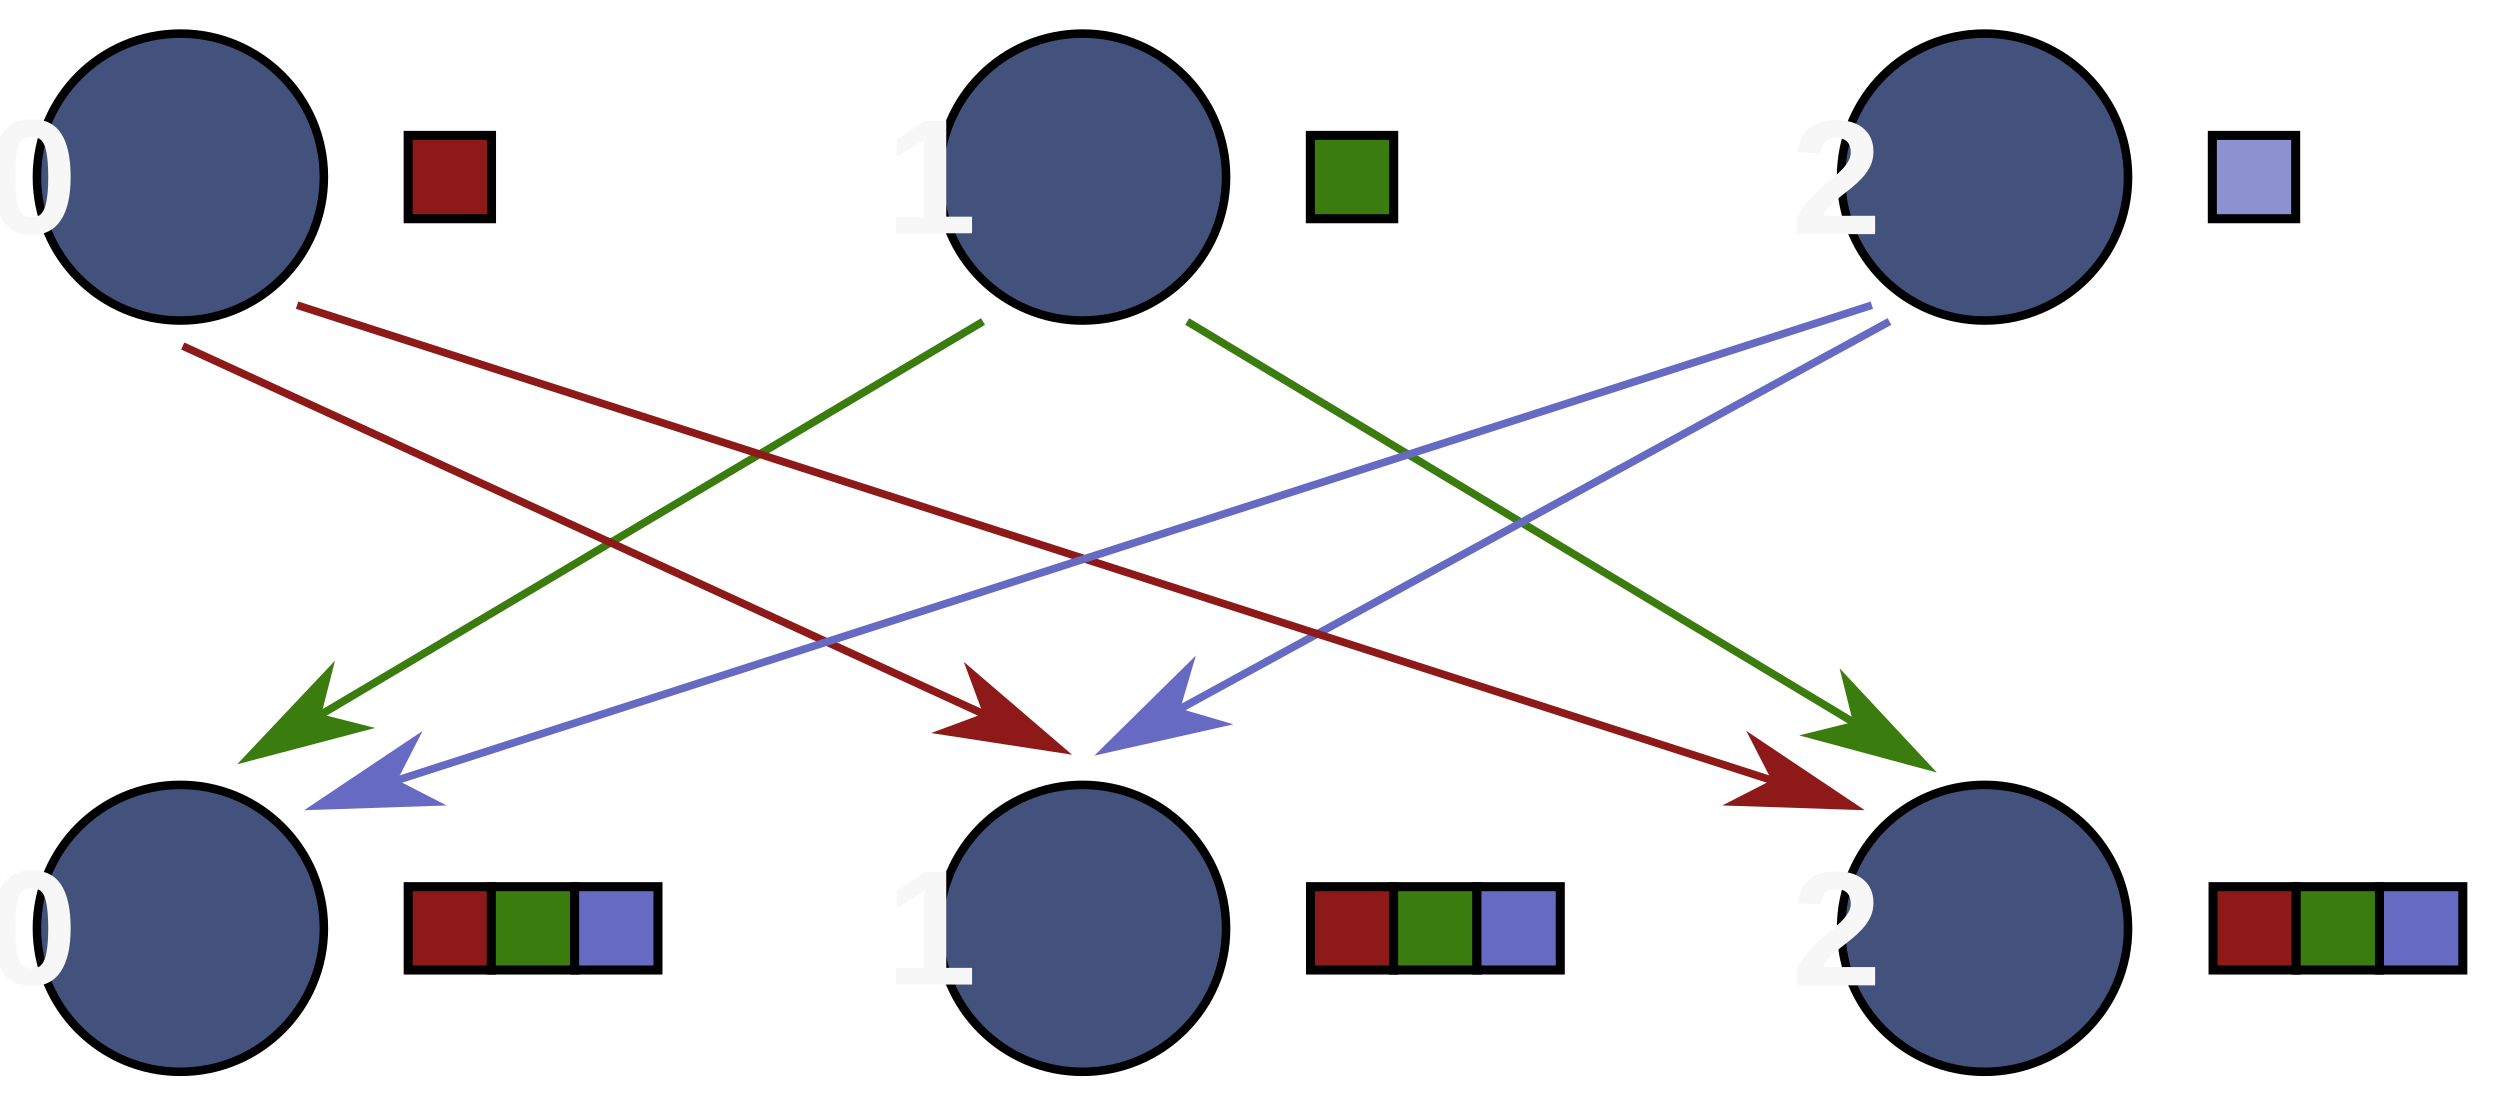
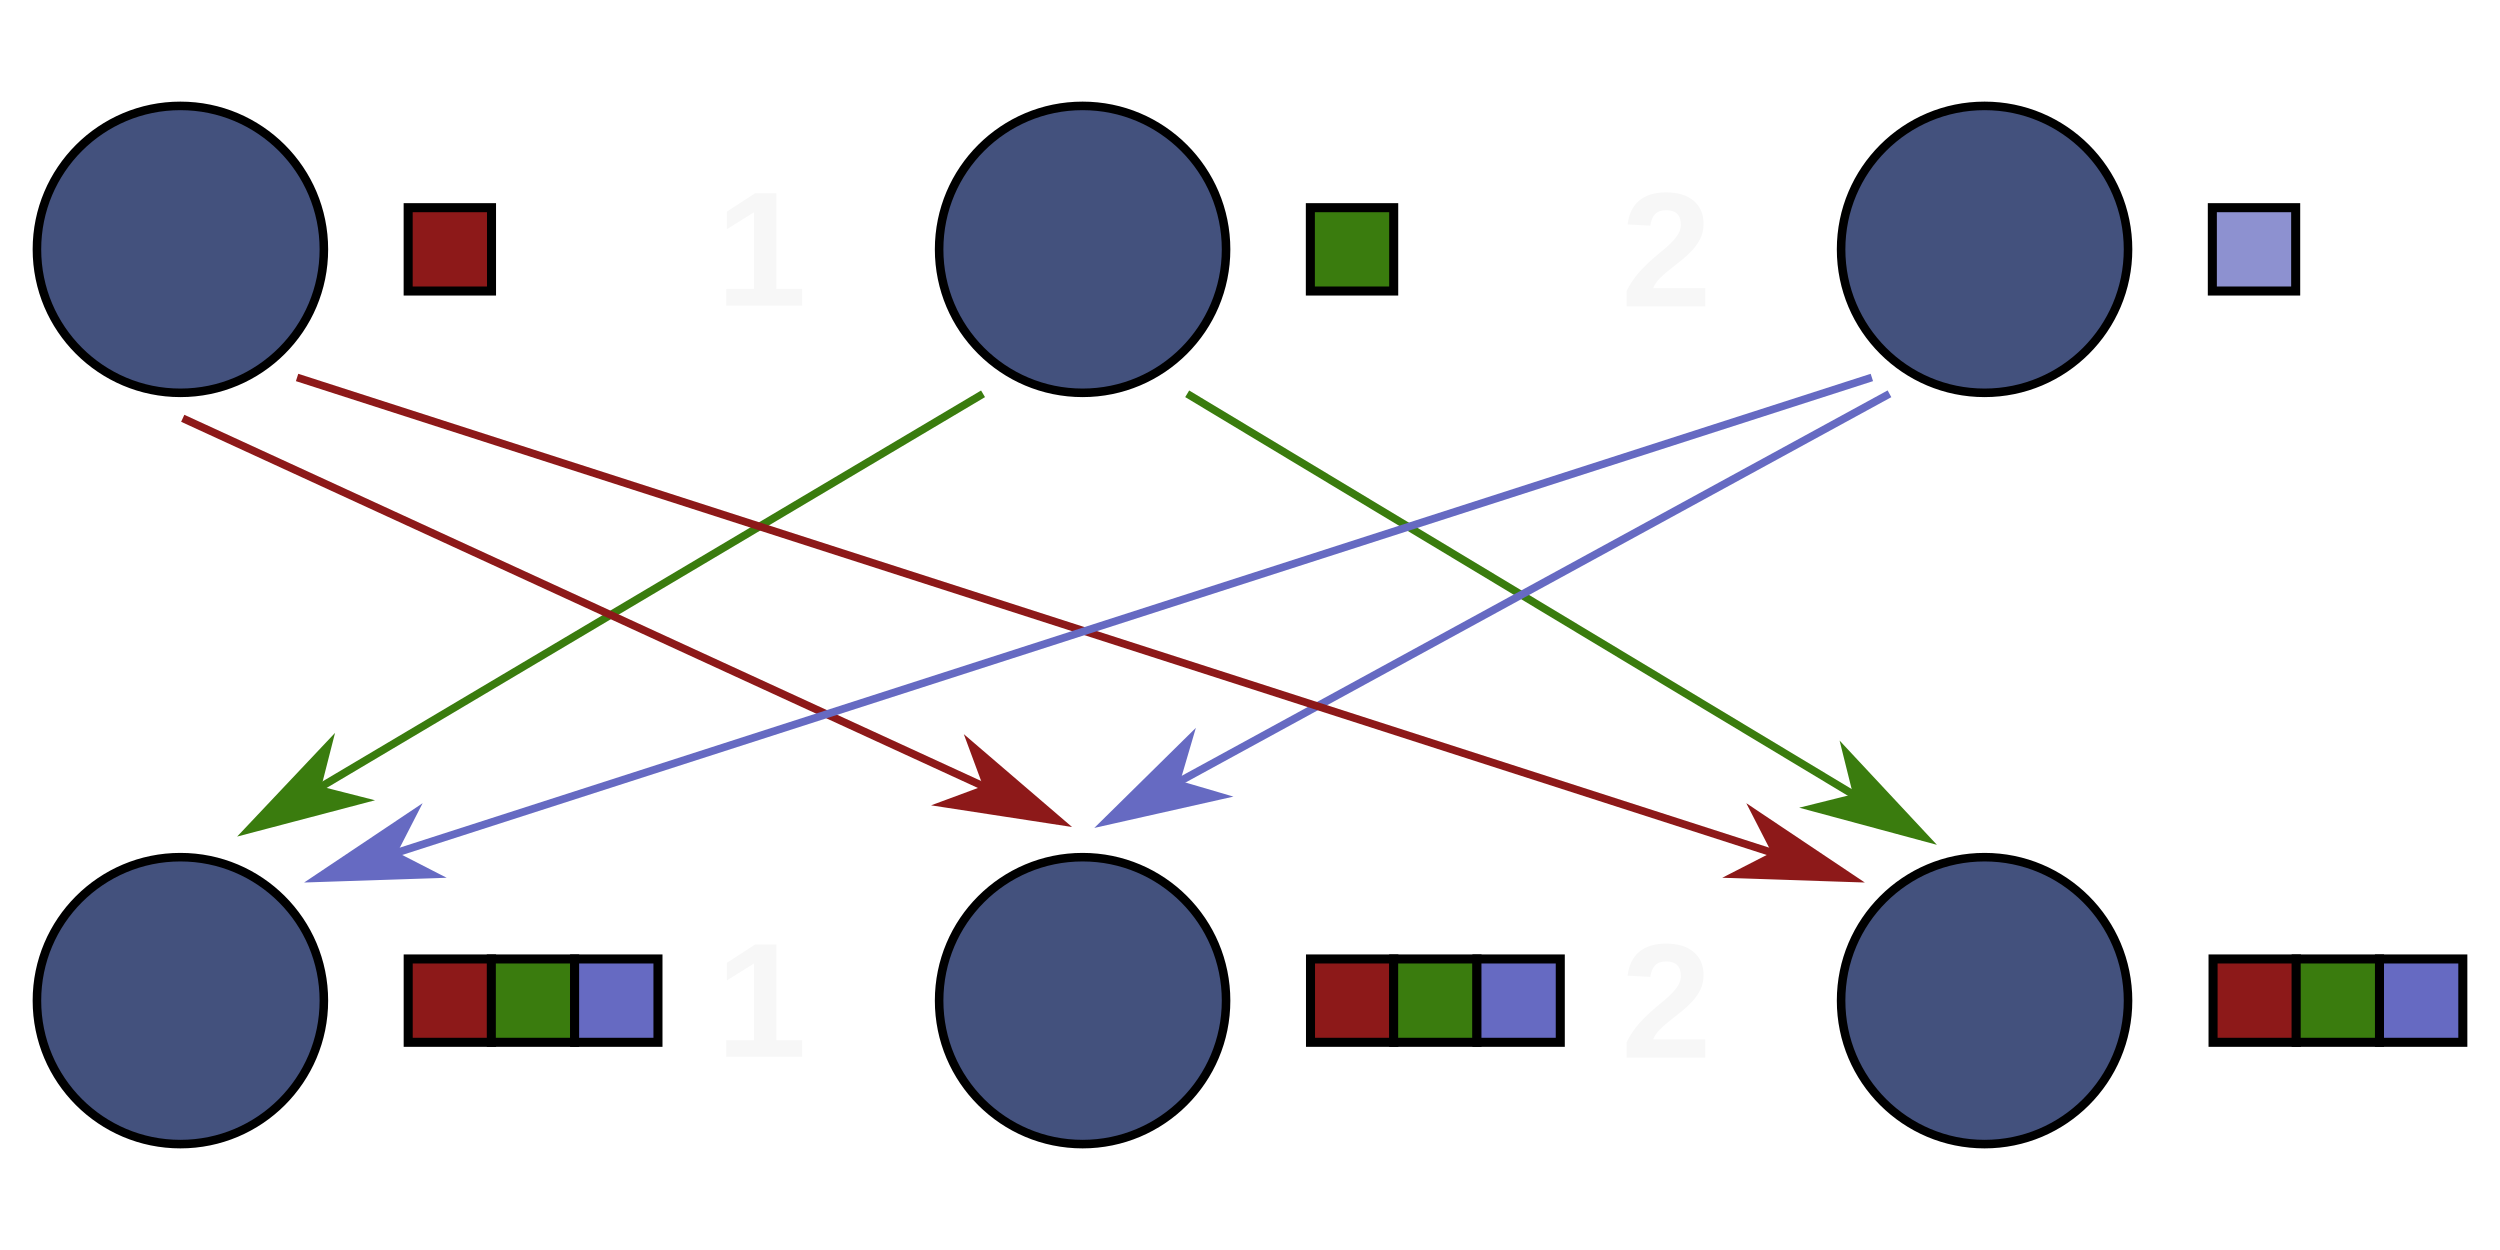
- <svg xmlns="http://www.w3.org/2000/svg" xmlns:ns1="http://www.openswatchbook.org/uri/2009/osb" width="162mm" height="72mm" viewBox="0 0 162 72" version="1.1" id="svg8">
+ <svg xmlns="http://www.w3.org/2000/svg" xmlns:ns1="http://www.openswatchbook.org/uri/2009/osb" width="162mm" height="81mm" viewBox="0 0 162 81" version="1.1" id="svg8">
  <defs id="defs2">
    <marker orient="auto" refY="0" refX="0" id="marker26966" style="overflow:visible">
      <path id="path26964" d="M 0,0 5,-5 -12.5,0 5,5 Z" style="fill:#666ac2;fill-opacity:1;fill-rule:evenodd;stroke:#666ac2;stroke-width:1pt;stroke-opacity:1" transform="matrix(0.8,0,0,0.8,10,0)" />
    </marker>
    <marker style="overflow:visible" id="marker22856" refX="0" refY="0" orient="auto">
      <path transform="matrix(0.8,0,0,0.8,10,0)" style="fill:#8d1919;fill-opacity:1;fill-rule:evenodd;stroke:#8d1919;stroke-width:1pt;stroke-opacity:1" d="M 0,0 5,-5 -12.5,0 5,5 Z" id="path22854" />
    </marker>
    <marker orient="auto" refY="0" refX="0" id="marker21122" style="overflow:visible">
      <path id="path21120" d="M 0,0 5,-5 -12.5,0 5,5 Z" style="fill:#8d1919;fill-opacity:1;fill-rule:evenodd;stroke:#8d1919;stroke-width:1pt;stroke-opacity:1" transform="matrix(0.8,0,0,0.8,10,0)" />
    </marker>
    <marker style="overflow:visible" id="marker19460" refX="0" refY="0" orient="auto">
      <path transform="matrix(0.8,0,0,0.8,10,0)" style="fill:#666ac2;fill-opacity:1;fill-rule:evenodd;stroke:#666ac2;stroke-width:1pt;stroke-opacity:1" d="M 0,0 5,-5 -12.5,0 5,5 Z" id="path19458" />
    </marker>
    <marker style="overflow:visible" id="marker17120" refX="0" refY="0" orient="auto">
      <path transform="matrix(0.8,0,0,0.8,10,0)" style="fill:#3a7c0e;fill-opacity:1;fill-rule:evenodd;stroke:#3a7c0e;stroke-width:1pt;stroke-opacity:1" d="M 0,0 5,-5 -12.5,0 5,5 Z" id="path17118" />
    </marker>
    <marker style="overflow:visible" id="marker13223" refX="0" refY="0" orient="auto">
      <path transform="matrix(0.8,0,0,0.8,10,0)" style="fill:#000000;fill-opacity:1;fill-rule:evenodd;stroke:#000000;stroke-width:1pt;stroke-opacity:1" d="M 0,0 5,-5 -12.5,0 5,5 Z" id="path13221" />
    </marker>
    <marker style="overflow:visible" id="marker4589" refX="0" refY="0" orient="auto">
      <path transform="scale(-0.6)" d="M 8.719,4.034 -2.207,0.016 8.719,-4.002 c -1.745,2.372 -1.735,5.617 -6e-7,8.035 z" style="fill:#000000;fill-opacity:1;fill-rule:evenodd;stroke:#000000;stroke-width:0.625;stroke-linejoin:round;stroke-opacity:1" id="path4587" />
    </marker>
    <marker orient="auto" refY="0" refX="0" id="Arrow1Send" style="overflow:visible">
      <path id="path948" d="M 0,0 5,-5 -12.5,0 5,5 Z" style="fill:#000000;fill-opacity:1;fill-rule:evenodd;stroke:#000000;stroke-width:1pt;stroke-opacity:1" transform="matrix(-0.2,0,0,-0.2,-1.2,0)" />
    </marker>
    <marker orient="auto" refY="0" refX="0" id="TriangleOutS" style="overflow:visible">
      <path id="path1081" d="M 5.77,0 -2.88,5 V -5 Z" style="fill:#000000;fill-opacity:1;fill-rule:evenodd;stroke:#000000;stroke-width:1pt;stroke-opacity:1" transform="scale(0.2)" />
    </marker>
    <marker orient="auto" refY="0" refX="0" id="marker4029" style="overflow:visible">
      <path id="path4027" style="fill:#000000;fill-opacity:1;fill-rule:evenodd;stroke:#000000;stroke-width:0.625;stroke-linejoin:round;stroke-opacity:1" d="M 8.719,4.034 -2.207,0.016 8.719,-4.002 c -1.745,2.372 -1.735,5.617 -6e-7,8.035 z" transform="scale(-0.6)" />
    </marker>
    <marker orient="auto" refY="0" refX="0" id="marker3953" style="overflow:visible">
      <path id="path3951" d="M 0,0 5,-5 -12.5,0 5,5 Z" style="fill:#000000;fill-opacity:1;fill-rule:evenodd;stroke:#000000;stroke-width:1pt;stroke-opacity:1" transform="matrix(-0.4,0,0,-0.4,-4,0)" />
    </marker>
    <marker orient="auto" refY="0" refX="0" id="Arrow1Mend" style="overflow:visible">
      <path id="path942" d="M 0,0 5,-5 -12.5,0 5,5 Z" style="fill:#000000;fill-opacity:1;fill-rule:evenodd;stroke:#000000;stroke-width:1pt;stroke-opacity:1" transform="matrix(-0.4,0,0,-0.4,-4,0)" />
    </marker>
    <marker orient="auto" refY="0" refX="0" id="Arrow2Mend" style="overflow:visible">
      <path id="path960" style="fill:#000000;fill-opacity:1;fill-rule:evenodd;stroke:#000000;stroke-width:0.625;stroke-linejoin:round;stroke-opacity:1" d="M 8.719,4.034 -2.207,0.016 8.719,-4.002 c -1.745,2.372 -1.735,5.617 -6e-7,8.035 z" transform="scale(-0.6)" />
    </marker>
    <marker style="overflow:visible" id="marker3275" refX="0" refY="0" orient="auto">
      <path transform="matrix(-1.1,0,0,-1.1,-1.1,0)" d="M 8.719,4.034 -2.207,0.016 8.719,-4.002 c -1.745,2.372 -1.735,5.617 -6e-7,8.035 z" style="fill:#000000;fill-opacity:1;fill-rule:evenodd;stroke:#000000;stroke-width:0.625;stroke-linejoin:round;stroke-opacity:1" id="path3273" />
    </marker>
    <marker orient="auto" refY="0" refX="0" id="marker1671" style="overflow:visible">
      <path id="path1669" d="M 0,0 5,-5 -12.5,0 5,5 Z" style="fill:#000000;fill-opacity:1;fill-rule:evenodd;stroke:#000000;stroke-width:1pt;stroke-opacity:1" transform="matrix(-0.8,0,0,-0.8,-10,0)" />
    </marker>
    <marker orient="auto" refY="0" refX="0" id="Arrow1Lstart" style="overflow:visible">
      <path id="path933" d="M 0,0 5,-5 -12.5,0 5,5 Z" style="fill:#000000;fill-opacity:1;fill-rule:evenodd;stroke:#000000;stroke-width:1pt;stroke-opacity:1" transform="matrix(0.8,0,0,0.8,10,0)" />
    </marker>
    <marker orient="auto" refY="0" refX="0" id="marker1273" style="overflow:visible">
      <path id="path1271" d="M 0,0 5,-5 -12.5,0 5,5 Z" style="fill:#000000;fill-opacity:1;fill-rule:evenodd;stroke:#000000;stroke-width:1pt;stroke-opacity:1" transform="matrix(-0.8,0,0,-0.8,-10,0)" />
    </marker>
    <marker orient="auto" refY="0" refX="0" id="TriangleInL" style="overflow:visible">
      <path id="path1066" d="M 5.77,0 -2.88,5 V -5 Z" style="fill:#000000;fill-opacity:1;fill-rule:evenodd;stroke:#000000;stroke-width:1pt;stroke-opacity:1" transform="scale(-0.8)" />
    </marker>
    <marker orient="auto" refY="0" refX="0" id="Arrow1Lend" style="overflow:visible">
      <path id="path936" d="M 0,0 5,-5 -12.5,0 5,5 Z" style="fill:#000000;fill-opacity:1;fill-rule:evenodd;stroke:#000000;stroke-width:1pt;stroke-opacity:1" transform="matrix(-0.8,0,0,-0.8,-10,0)" />
    </marker>
    <marker style="overflow:visible" id="marker6441" refX="0" refY="0" orient="auto">
      <path transform="matrix(0.8,0,0,0.8,10,0)" style="fill:#000000;fill-opacity:1;fill-rule:evenodd;stroke:#000000;stroke-width:1pt;stroke-opacity:1" d="M 0,0 5,-5 -12.5,0 5,5 Z" id="path6439" />
    </marker>
    <marker style="overflow:visible" id="marker5866" refX="0" refY="0" orient="auto">
      <path transform="scale(0.4)" style="fill:#000000;fill-opacity:1;fill-rule:evenodd;stroke:#000000;stroke-width:1pt;stroke-opacity:1" d="M 5.77,0 -2.88,5 V -5 Z" id="path5864" />
    </marker>
    <marker style="overflow:visible" id="marker5862" refX="0" refY="0" orient="auto">
      <path transform="scale(0.4)" style="fill:#000000;fill-opacity:1;fill-rule:evenodd;stroke:#000000;stroke-width:1pt;stroke-opacity:1" d="M 5.77,0 -2.88,5 V -5 Z" id="path5860" />
    </marker>
    <marker style="overflow:visible" id="marker5858" refX="0" refY="0" orient="auto">
      <path transform="scale(0.4)" style="fill:#000000;fill-opacity:1;fill-rule:evenodd;stroke:#000000;stroke-width:1pt;stroke-opacity:1" d="M 5.77,0 -2.88,5 V -5 Z" id="path5856" />
    </marker>
    <marker style="overflow:visible" id="TriangleOutL" refX="0" refY="0" orient="auto">
      <path transform="scale(0.8)" style="fill:#000000;fill-opacity:1;fill-rule:evenodd;stroke:#000000;stroke-width:1pt;stroke-opacity:1" d="M 5.77,0 -2.88,5 V -5 Z" id="path3096" />
    </marker>
    <marker style="overflow:visible" id="TriangleOutM" refX="0" refY="0" orient="auto">
      <path transform="scale(0.4)" style="fill:#000000;fill-opacity:1;fill-rule:evenodd;stroke:#000000;stroke-width:1pt;stroke-opacity:1" d="M 5.77,0 -2.88,5 V -5 Z" id="path3099" />
    </marker>
    <marker style="overflow:visible" id="marker5850" refX="0" refY="0" orient="auto">
      <path transform="matrix(-0.8,0,0,-0.8,-10,0)" style="fill:#000000;fill-opacity:1;fill-rule:evenodd;stroke:#000000;stroke-width:1pt;stroke-opacity:1" d="M 0,0 5,-5 -12.5,0 5,5 Z" id="path5848" />
    </marker>
    <linearGradient ns1:paint="solid" id="linearGradient9526">
      <stop id="stop9524" offset="0" style="stop-color:#ffffff;stop-opacity:1;" />
    </linearGradient>
    <marker orient="auto" refY="0" refX="0" id="marker8080" style="overflow:visible">
      <path id="path8078" d="M 5.77,0 -2.88,5 V -5 Z" style="fill:#000000;fill-opacity:1;fill-rule:evenodd;stroke:#000000;stroke-width:1pt;stroke-opacity:1" transform="scale(0.8)" />
    </marker>
    <marker orient="auto" refY="0" refX="0" id="marker7624" style="overflow:visible">
      <path id="path7622" d="M 5.77,0 -2.88,5 V -5 Z" style="fill:#000000;fill-opacity:1;fill-rule:evenodd;stroke:#000000;stroke-width:1pt;stroke-opacity:1" transform="scale(0.8)" />
    </marker>
    <marker style="overflow:visible" id="Arrow2Lend" refX="0" refY="0" orient="auto">
      <path transform="matrix(-1.1,0,0,-1.1,-1.1,0)" d="M 8.719,4.034 -2.207,0.016 8.719,-4.002 c -1.745,2.372 -1.735,5.617 -6e-7,8.035 z" style="fill:#000000;fill-opacity:1;fill-rule:evenodd;stroke:#000000;stroke-width:0.625;stroke-linejoin:round;stroke-opacity:1" id="path5519" />
    </marker>
    <marker style="overflow:visible" id="Arrow1Lstart-9" refX="0" refY="0" orient="auto">
      <path transform="matrix(0.8,0,0,0.8,10,0)" style="fill:#000000;fill-opacity:1;fill-rule:evenodd;stroke:#000000;stroke-width:1pt;stroke-opacity:1" d="M 0,0 5,-5 -12.5,0 5,5 Z" id="path5498" />
    </marker>
    <marker style="overflow:visible" id="Arrow1Lend-0" refX="0" refY="0" orient="auto">
      <path transform="matrix(-0.8,0,0,-0.8,-10,0)" style="fill:#000000;fill-opacity:1;fill-rule:evenodd;stroke:#000000;stroke-width:1pt;stroke-opacity:1" d="M 0,0 5,-5 -12.5,0 5,5 Z" id="path5501" />
    </marker>
    <linearGradient ns1:paint="solid" id="linearGradient4715">
      <stop id="stop4713" offset="0" style="stop-color:#000000;stop-opacity:1;" />
    </linearGradient>
    <marker orient="auto" refY="0" refX="0" id="marker3397" style="overflow:visible">
      <path id="path3395" d="M 0,0 5,-5 -12.5,0 5,5 Z" style="fill:#000000;fill-opacity:1;fill-rule:evenodd;stroke:#000000;stroke-width:1pt;stroke-opacity:1" transform="matrix(0.8,0,0,0.8,10,0)" />
    </marker>
    <marker style="overflow:visible" id="marker3393" refX="0" refY="0" orient="auto">
      <path transform="matrix(0.8,0,0,0.8,10,0)" style="fill:#000000;fill-opacity:1;fill-rule:evenodd;stroke:#000000;stroke-width:1pt;stroke-opacity:1" d="M 0,0 5,-5 -12.5,0 5,5 Z" id="path3391" />
    </marker>
    <marker orient="auto" refY="0" refX="0" id="marker3217" style="overflow:visible">
      <path id="path2954" d="M 0,0 5,-5 -12.5,0 5,5 Z" style="fill:#3a7c0e;fill-opacity:1;fill-rule:evenodd;stroke:#3a7c0e;stroke-width:1pt;stroke-opacity:1" transform="matrix(0.8,0,0,0.8,10,0)" />
    </marker>
    <marker style="overflow:visible" id="marker8080-7" refX="0" refY="0" orient="auto">
      <path transform="scale(0.8)" style="fill:#000000;fill-opacity:1;fill-rule:evenodd;stroke:#000000;stroke-width:1pt;stroke-opacity:1" d="M 5.77,0 -2.88,5 V -5 Z" id="path8078-7" />
    </marker>
    <marker style="overflow:visible" id="marker7624-2" refX="0" refY="0" orient="auto">
      <path transform="scale(0.8)" style="fill:#000000;fill-opacity:1;fill-rule:evenodd;stroke:#000000;stroke-width:1pt;stroke-opacity:1" d="M 5.77,0 -2.88,5 V -5 Z" id="path7622-0" />
    </marker>
    <marker orient="auto" refY="0" refX="0" id="Arrow2Lend-9" style="overflow:visible">
      <path id="path5519-0" style="fill:#000000;fill-opacity:1;fill-rule:evenodd;stroke:#000000;stroke-width:0.625;stroke-linejoin:round;stroke-opacity:1" d="M 8.719,4.034 -2.207,0.016 8.719,-4.002 c -1.745,2.372 -1.735,5.617 -6e-7,8.035 z" transform="matrix(-1.1,0,0,-1.1,-1.1,0)" />
    </marker>
    <marker orient="auto" refY="0" refX="0" id="Arrow1Lstart-7" style="overflow:visible">
      <path id="path5498-1" d="M 0,0 5,-5 -12.5,0 5,5 Z" style="fill:#000000;fill-opacity:1;fill-rule:evenodd;stroke:#000000;stroke-width:1pt;stroke-opacity:1" transform="matrix(0.8,0,0,0.8,10,0)" />
    </marker>
    <marker orient="auto" refY="0" refX="0" id="Arrow1Lend-6" style="overflow:visible">
      <path id="path5501-0" d="M 0,0 5,-5 -12.5,0 5,5 Z" style="fill:#000000;fill-opacity:1;fill-rule:evenodd;stroke:#000000;stroke-width:1pt;stroke-opacity:1" transform="matrix(-0.8,0,0,-0.8,-10,0)" />
    </marker>
  </defs>
-   <g id="layer1" transform="translate(0,-225)">
-     <g id="g2127">
-       <path id="path2952" d="m 16.2,274.03 47.501,-28.196" style="fill:none;stroke:#3a7c0e;stroke-width:0.5;stroke-linecap:butt;stroke-linejoin:miter;stroke-miterlimit:4;stroke-dasharray:none;stroke-opacity:1;marker-start:url(#marker3217)" />
-       <circle style="opacity:1;fill:#43517d;fill-opacity:1;stroke:#000000;stroke-width:0.554;stroke-opacity:1" id="circle102" cx="11.69" cy="236.474" r="9.297" />
-       <rect style="opacity:1;fill:#8d1919;fill-opacity:1;stroke:#000000;stroke-width:0.586;stroke-opacity:1" id="rect104" width="5.401" height="5.401" x="26.449" y="233.773" />
-       <text xml:space="preserve" style="font-style:normal;font-weight:normal;font-size:10.583px;line-height:1.25;font-family:sans-serif;letter-spacing:0px;word-spacing:0px;fill:#f7f7f7;fill-opacity:1;stroke:none;stroke-width:0.265" x="11.7" y="240.117" id="text13651">
-         <tspan x="11.7" y="240.117" style="font-style:normal;font-variant:normal;font-weight:bold;font-stretch:normal;font-size:10.583px;font-family:Arial;-inkscape-font-specification:'Arial, Bold';font-variant-ligatures:normal;font-variant-caps:normal;font-variant-numeric:normal;font-feature-settings:normal;text-align:center;writing-mode:lr-tb;text-anchor:middle;fill:#f7f7f7;fill-opacity:1;stroke-width:0.265" id="tspan13649">0</tspan>
-       </text>
-       <circle r="9.297" cy="236.474" cx="70.152" id="circle108" style="opacity:1;fill:#43517d;fill-opacity:1;stroke:#000000;stroke-width:0.554;stroke-opacity:1" />
-       <rect y="233.773" x="84.911" height="5.401" width="5.401" id="rect110" style="opacity:1;fill:#3a7c0e;fill-opacity:1;stroke:#000000;stroke-width:0.586;stroke-opacity:1" />
-       <text id="text13655" y="240.114" x="69.968" style="font-style:normal;font-weight:normal;font-size:10.583px;line-height:1.25;font-family:sans-serif;letter-spacing:0px;word-spacing:0px;fill:#f7f7f7;fill-opacity:1;stroke:none;stroke-width:0.265" xml:space="preserve">
-         <tspan id="tspan13653" style="font-style:normal;font-variant:normal;font-weight:bold;font-stretch:normal;font-size:10.583px;font-family:Arial;-inkscape-font-specification:'Arial, Bold';font-variant-ligatures:normal;font-variant-caps:normal;font-variant-numeric:normal;font-feature-settings:normal;text-align:center;writing-mode:lr-tb;text-anchor:middle;fill:#f7f7f7;fill-opacity:1;stroke-width:0.265" y="240.114" x="69.968">1</tspan>
-       </text>
-       <circle style="opacity:1;fill:#43517d;fill-opacity:1;stroke:#000000;stroke-width:0.554;stroke-opacity:1" id="circle114" cx="128.6" cy="236.474" r="9.297" />
-       <rect style="opacity:1;fill:#8d91d0;fill-opacity:1;stroke:#000000;stroke-width:0.586;stroke-opacity:1" id="rect116" width="5.401" height="5.401" x="143.359" y="233.773" />
-       <text xml:space="preserve" style="font-style:normal;font-weight:normal;font-size:10.583px;line-height:1.25;font-family:sans-serif;letter-spacing:0px;word-spacing:0px;fill:#f7f7f7;fill-opacity:1;stroke:none;stroke-width:0.265" x="128.631" y="240.169" id="text13659">
-         <tspan x="128.631" y="240.169" style="font-style:normal;font-variant:normal;font-weight:bold;font-stretch:normal;font-size:10.583px;font-family:Arial;-inkscape-font-specification:'Arial, Bold';font-variant-ligatures:normal;font-variant-caps:normal;font-variant-numeric:normal;font-feature-settings:normal;text-align:center;writing-mode:lr-tb;text-anchor:middle;fill:#f7f7f7;fill-opacity:1;stroke-width:0.265" id="tspan13657">2</tspan>
-       </text>
-       <rect y="282.456" x="143.406" height="5.401" width="5.401" id="rect96" style="opacity:1;fill:#8d1919;fill-opacity:1;stroke:#000000;stroke-width:0.586;stroke-opacity:1" />
-       <rect style="opacity:1;fill:#3a7c0e;fill-opacity:1;stroke:#000000;stroke-width:0.586;stroke-opacity:1" id="rect13744" width="5.401" height="5.401" x="148.792" y="282.456" />
-       <rect style="opacity:1;fill:#666ac2;fill-opacity:1;stroke:#000000;stroke-width:0.586;stroke-opacity:1" id="rect13746" width="5.401" height="5.401" x="154.19" y="282.456" />
-       <circle r="9.297" cy="285.157" cx="128.6" id="circle16746" style="opacity:1;fill:#43517d;fill-opacity:1;stroke:#000000;stroke-width:0.554;stroke-opacity:1" />
-       <text id="text16760" y="288.852" x="128.631" style="font-style:normal;font-weight:normal;font-size:10.583px;line-height:1.25;font-family:sans-serif;letter-spacing:0px;word-spacing:0px;fill:#f7f7f7;fill-opacity:1;stroke:none;stroke-width:0.265" xml:space="preserve">
-         <tspan id="tspan16758" style="font-style:normal;font-variant:normal;font-weight:bold;font-stretch:normal;font-size:10.583px;font-family:Arial;-inkscape-font-specification:'Arial, Bold';font-variant-ligatures:normal;font-variant-caps:normal;font-variant-numeric:normal;font-feature-settings:normal;text-align:center;writing-mode:lr-tb;text-anchor:middle;fill:#f7f7f7;fill-opacity:1;stroke-width:0.265" y="288.852" x="128.631">2</tspan>
-       </text>
-       <circle style="opacity:1;fill:#43517d;fill-opacity:1;stroke:#000000;stroke-width:0.554;stroke-opacity:1" id="circle16742" cx="70.152" cy="285.157" r="9.297" />
-       <text xml:space="preserve" style="font-style:normal;font-weight:normal;font-size:10.583px;line-height:1.25;font-family:sans-serif;letter-spacing:0px;word-spacing:0px;fill:#f7f7f7;fill-opacity:1;stroke:none;stroke-width:0.265" x="69.968" y="288.798" id="text16756">
-         <tspan x="69.968" y="288.798" style="font-style:normal;font-variant:normal;font-weight:bold;font-stretch:normal;font-size:10.583px;font-family:Arial;-inkscape-font-specification:'Arial, Bold';font-variant-ligatures:normal;font-variant-caps:normal;font-variant-numeric:normal;font-feature-settings:normal;text-align:center;writing-mode:lr-tb;text-anchor:middle;fill:#f7f7f7;fill-opacity:1;stroke-width:0.265" id="tspan16754">1</tspan>
-       </text>
-       <rect style="opacity:1;fill:#8d1919;fill-opacity:1;stroke:#000000;stroke-width:0.586;stroke-opacity:1" id="rect16767" width="5.401" height="5.401" x="84.921" y="282.456" />
-       <rect y="282.456" x="90.308" height="5.401" width="5.401" id="rect16769" style="opacity:1;fill:#3a7c0e;fill-opacity:1;stroke:#000000;stroke-width:0.586;stroke-opacity:1" />
-       <rect y="282.456" x="95.705" height="5.401" width="5.401" id="rect16771" style="opacity:1;fill:#666ac2;fill-opacity:1;stroke:#000000;stroke-width:0.586;stroke-opacity:1" />
-       <circle r="9.297" cy="285.157" cx="11.69" id="circle16738" style="opacity:1;fill:#43517d;fill-opacity:1;stroke:#000000;stroke-width:0.554;stroke-opacity:1" />
-       <text id="text16752" y="288.8" x="11.7" style="font-style:normal;font-weight:normal;font-size:10.583px;line-height:1.25;font-family:sans-serif;letter-spacing:0px;word-spacing:0px;fill:#f7f7f7;fill-opacity:1;stroke:none;stroke-width:0.265" xml:space="preserve">
-         <tspan id="tspan16750" style="font-style:normal;font-variant:normal;font-weight:bold;font-stretch:normal;font-size:10.583px;font-family:Arial;-inkscape-font-specification:'Arial, Bold';font-variant-ligatures:normal;font-variant-caps:normal;font-variant-numeric:normal;font-feature-settings:normal;text-align:center;writing-mode:lr-tb;text-anchor:middle;fill:#f7f7f7;fill-opacity:1;stroke-width:0.265" y="288.8" x="11.7">0</tspan>
-       </text>
-       <rect y="282.456" x="26.451" height="5.401" width="5.401" id="rect16775" style="opacity:1;fill:#8d1919;fill-opacity:1;stroke:#000000;stroke-width:0.586;stroke-opacity:1" />
-       <rect style="opacity:1;fill:#3a7c0e;fill-opacity:1;stroke:#000000;stroke-width:0.586;stroke-opacity:1" id="rect16777" width="5.401" height="5.401" x="31.837" y="282.456" />
-       <rect style="opacity:1;fill:#666ac2;fill-opacity:1;stroke:#000000;stroke-width:0.586;stroke-opacity:1" id="rect16779" width="5.401" height="5.401" x="37.235" y="282.456" />
-       <path style="fill:none;stroke:#3a7c0e;stroke-width:0.5;stroke-linecap:butt;stroke-linejoin:miter;stroke-miterlimit:4;stroke-dasharray:none;stroke-opacity:1;marker-start:url(#marker17120)" d="M 124.679,274.559 76.93,245.833" id="path17116" />
-       <path style="fill:none;stroke:#666ac2;stroke-width:0.5;stroke-linecap:butt;stroke-linejoin:miter;stroke-miterlimit:4;stroke-dasharray:none;stroke-opacity:1;marker-start:url(#marker19460)" d="m 71.762,273.5 50.676,-27.667" id="path19456" />
-       <path id="path21046" d="M 68.587,273.5 11.842,247.421" style="fill:none;stroke:#8d1919;stroke-width:0.5;stroke-linecap:butt;stroke-linejoin:miter;stroke-miterlimit:4;stroke-dasharray:none;stroke-opacity:1;marker-start:url(#marker21122)" />
-       <path style="fill:none;stroke:#8d1919;stroke-width:0.5;stroke-linecap:butt;stroke-linejoin:miter;stroke-miterlimit:4;stroke-dasharray:none;stroke-opacity:1;marker-start:url(#marker22856)" d="M 119.916,277.205 19.251,244.775" id="path22780" />
-       <path id="path26890" d="m 20.63,277.205 100.666,-32.43" style="fill:none;stroke:#666ac2;stroke-width:0.5;stroke-linecap:butt;stroke-linejoin:miter;stroke-miterlimit:4;stroke-dasharray:none;stroke-opacity:1;marker-start:url(#marker26966)" />
+   <g id="layer1" transform="translate(0,-216)">
+     <g id="g2212" transform="translate(0,-2)">
+       <g id="g2170">
+         <g id="g2129">
+           <g transform="translate(0,-2.315361)" id="g2298">
+             <g id="g2127">
+               <path id="path2952" d="m 16.2,274.03 47.501,-28.196" style="fill:none;stroke:#3a7c0e;stroke-width:0.5;stroke-linecap:butt;stroke-linejoin:miter;stroke-miterlimit:4;stroke-dasharray:none;stroke-opacity:1;marker-start:url(#marker3217)" />
+               <circle style="opacity:1;fill:#43517d;fill-opacity:1;stroke:#000000;stroke-width:0.554;stroke-opacity:1" id="circle102" cx="11.69" cy="236.474" r="9.297" />
+               <rect style="opacity:1;fill:#8d1919;fill-opacity:1;stroke:#000000;stroke-width:0.586;stroke-opacity:1" id="rect104" width="5.401" height="5.401" x="26.449" y="233.773" />
+               <text xml:space="preserve" style="font-style:normal;font-weight:normal;font-size:10.583px;line-height:1.25;font-family:sans-serif;letter-spacing:0px;word-spacing:0px;fill:#f7f7f7;fill-opacity:1;stroke:none;stroke-width:0.265" x="11.7" y="240.117" id="text13651">
+                 <tspan x="11.7" y="240.117" style="font-style:normal;font-variant:normal;font-weight:bold;font-stretch:normal;font-size:10.583px;font-family:Arial;-inkscape-font-specification:'Arial, Bold';font-variant-ligatures:normal;font-variant-caps:normal;font-variant-numeric:normal;font-feature-settings:normal;text-align:center;writing-mode:lr-tb;text-anchor:middle;fill:#f7f7f7;fill-opacity:1;stroke-width:0.265" id="tspan13649">0</tspan>
+               </text>
+               <circle r="9.297" cy="236.474" cx="70.152" id="circle108" style="opacity:1;fill:#43517d;fill-opacity:1;stroke:#000000;stroke-width:0.554;stroke-opacity:1" />
+               <rect y="233.773" x="84.911" height="5.401" width="5.401" id="rect110" style="opacity:1;fill:#3a7c0e;fill-opacity:1;stroke:#000000;stroke-width:0.586;stroke-opacity:1" />
+               <text id="text13655" y="240.114" x="69.968" style="font-style:normal;font-weight:normal;font-size:10.583px;line-height:1.25;font-family:sans-serif;letter-spacing:0px;word-spacing:0px;fill:#f7f7f7;fill-opacity:1;stroke:none;stroke-width:0.265" xml:space="preserve">
+                 <tspan id="tspan13653" style="font-style:normal;font-variant:normal;font-weight:bold;font-stretch:normal;font-size:10.583px;font-family:Arial;-inkscape-font-specification:'Arial, Bold';font-variant-ligatures:normal;font-variant-caps:normal;font-variant-numeric:normal;font-feature-settings:normal;text-align:center;writing-mode:lr-tb;text-anchor:middle;fill:#f7f7f7;fill-opacity:1;stroke-width:0.265" y="240.114" x="69.968">1</tspan>
+               </text>
+               <circle style="opacity:1;fill:#43517d;fill-opacity:1;stroke:#000000;stroke-width:0.554;stroke-opacity:1" id="circle114" cx="128.6" cy="236.474" r="9.297" />
+               <rect style="opacity:1;fill:#8d91d0;fill-opacity:1;stroke:#000000;stroke-width:0.586;stroke-opacity:1" id="rect116" width="5.401" height="5.401" x="143.359" y="233.773" />
+               <text xml:space="preserve" style="font-style:normal;font-weight:normal;font-size:10.583px;line-height:1.25;font-family:sans-serif;letter-spacing:0px;word-spacing:0px;fill:#f7f7f7;fill-opacity:1;stroke:none;stroke-width:0.265" x="128.631" y="240.169" id="text13659">
+                 <tspan x="128.631" y="240.169" style="font-style:normal;font-variant:normal;font-weight:bold;font-stretch:normal;font-size:10.583px;font-family:Arial;-inkscape-font-specification:'Arial, Bold';font-variant-ligatures:normal;font-variant-caps:normal;font-variant-numeric:normal;font-feature-settings:normal;text-align:center;writing-mode:lr-tb;text-anchor:middle;fill:#f7f7f7;fill-opacity:1;stroke-width:0.265" id="tspan13657">2</tspan>
+               </text>
+               <rect y="282.456" x="143.406" height="5.401" width="5.401" id="rect96" style="opacity:1;fill:#8d1919;fill-opacity:1;stroke:#000000;stroke-width:0.586;stroke-opacity:1" />
+               <rect style="opacity:1;fill:#3a7c0e;fill-opacity:1;stroke:#000000;stroke-width:0.586;stroke-opacity:1" id="rect13744" width="5.401" height="5.401" x="148.792" y="282.456" />
+               <rect style="opacity:1;fill:#666ac2;fill-opacity:1;stroke:#000000;stroke-width:0.586;stroke-opacity:1" id="rect13746" width="5.401" height="5.401" x="154.19" y="282.456" />
+               <circle r="9.297" cy="285.157" cx="128.6" id="circle16746" style="opacity:1;fill:#43517d;fill-opacity:1;stroke:#000000;stroke-width:0.554;stroke-opacity:1" />
+               <text id="text16760" y="288.852" x="128.631" style="font-style:normal;font-weight:normal;font-size:10.583px;line-height:1.25;font-family:sans-serif;letter-spacing:0px;word-spacing:0px;fill:#f7f7f7;fill-opacity:1;stroke:none;stroke-width:0.265" xml:space="preserve">
+                 <tspan id="tspan16758" style="font-style:normal;font-variant:normal;font-weight:bold;font-stretch:normal;font-size:10.583px;font-family:Arial;-inkscape-font-specification:'Arial, Bold';font-variant-ligatures:normal;font-variant-caps:normal;font-variant-numeric:normal;font-feature-settings:normal;text-align:center;writing-mode:lr-tb;text-anchor:middle;fill:#f7f7f7;fill-opacity:1;stroke-width:0.265" y="288.852" x="128.631">2</tspan>
+               </text>
+               <circle style="opacity:1;fill:#43517d;fill-opacity:1;stroke:#000000;stroke-width:0.554;stroke-opacity:1" id="circle16742" cx="70.152" cy="285.157" r="9.297" />
+               <text xml:space="preserve" style="font-style:normal;font-weight:normal;font-size:10.583px;line-height:1.25;font-family:sans-serif;letter-spacing:0px;word-spacing:0px;fill:#f7f7f7;fill-opacity:1;stroke:none;stroke-width:0.265" x="69.968" y="288.798" id="text16756">
+                 <tspan x="69.968" y="288.798" style="font-style:normal;font-variant:normal;font-weight:bold;font-stretch:normal;font-size:10.583px;font-family:Arial;-inkscape-font-specification:'Arial, Bold';font-variant-ligatures:normal;font-variant-caps:normal;font-variant-numeric:normal;font-feature-settings:normal;text-align:center;writing-mode:lr-tb;text-anchor:middle;fill:#f7f7f7;fill-opacity:1;stroke-width:0.265" id="tspan16754">1</tspan>
+               </text>
+               <rect style="opacity:1;fill:#8d1919;fill-opacity:1;stroke:#000000;stroke-width:0.586;stroke-opacity:1" id="rect16767" width="5.401" height="5.401" x="84.921" y="282.456" />
+               <rect y="282.456" x="90.308" height="5.401" width="5.401" id="rect16769" style="opacity:1;fill:#3a7c0e;fill-opacity:1;stroke:#000000;stroke-width:0.586;stroke-opacity:1" />
+               <rect y="282.456" x="95.705" height="5.401" width="5.401" id="rect16771" style="opacity:1;fill:#666ac2;fill-opacity:1;stroke:#000000;stroke-width:0.586;stroke-opacity:1" />
+               <circle r="9.297" cy="285.157" cx="11.69" id="circle16738" style="opacity:1;fill:#43517d;fill-opacity:1;stroke:#000000;stroke-width:0.554;stroke-opacity:1" />
+               <text id="text16752" y="288.8" x="11.7" style="font-style:normal;font-weight:normal;font-size:10.583px;line-height:1.25;font-family:sans-serif;letter-spacing:0px;word-spacing:0px;fill:#f7f7f7;fill-opacity:1;stroke:none;stroke-width:0.265" xml:space="preserve">
+                 <tspan id="tspan16750" style="font-style:normal;font-variant:normal;font-weight:bold;font-stretch:normal;font-size:10.583px;font-family:Arial;-inkscape-font-specification:'Arial, Bold';font-variant-ligatures:normal;font-variant-caps:normal;font-variant-numeric:normal;font-feature-settings:normal;text-align:center;writing-mode:lr-tb;text-anchor:middle;fill:#f7f7f7;fill-opacity:1;stroke-width:0.265" y="288.8" x="11.7">0</tspan>
+               </text>
+               <rect y="282.456" x="26.451" height="5.401" width="5.401" id="rect16775" style="opacity:1;fill:#8d1919;fill-opacity:1;stroke:#000000;stroke-width:0.586;stroke-opacity:1" />
+               <rect style="opacity:1;fill:#3a7c0e;fill-opacity:1;stroke:#000000;stroke-width:0.586;stroke-opacity:1" id="rect16777" width="5.401" height="5.401" x="31.837" y="282.456" />
+               <rect style="opacity:1;fill:#666ac2;fill-opacity:1;stroke:#000000;stroke-width:0.586;stroke-opacity:1" id="rect16779" width="5.401" height="5.401" x="37.235" y="282.456" />
+               <path style="fill:none;stroke:#3a7c0e;stroke-width:0.5;stroke-linecap:butt;stroke-linejoin:miter;stroke-miterlimit:4;stroke-dasharray:none;stroke-opacity:1;marker-start:url(#marker17120)" d="M 124.679,274.559 76.93,245.833" id="path17116" />
+               <path style="fill:none;stroke:#666ac2;stroke-width:0.5;stroke-linecap:butt;stroke-linejoin:miter;stroke-miterlimit:4;stroke-dasharray:none;stroke-opacity:1;marker-start:url(#marker19460)" d="m 71.762,273.5 50.676,-27.667" id="path19456" />
+               <path id="path21046" d="M 68.587,273.5 11.842,247.421" style="fill:none;stroke:#8d1919;stroke-width:0.5;stroke-linecap:butt;stroke-linejoin:miter;stroke-miterlimit:4;stroke-dasharray:none;stroke-opacity:1;marker-start:url(#marker21122)" />
+               <path style="fill:none;stroke:#8d1919;stroke-width:0.5;stroke-linecap:butt;stroke-linejoin:miter;stroke-miterlimit:4;stroke-dasharray:none;stroke-opacity:1;marker-start:url(#marker22856)" d="M 119.916,277.205 19.251,244.775" id="path22780" />
+               <path id="path26890" d="m 20.63,277.205 100.666,-32.43" style="fill:none;stroke:#666ac2;stroke-width:0.5;stroke-linecap:butt;stroke-linejoin:miter;stroke-miterlimit:4;stroke-dasharray:none;stroke-opacity:1;marker-start:url(#marker26966)" />
+             </g>
+           </g>
+         </g>
+       </g>
    </g>
  </g>
</svg>
